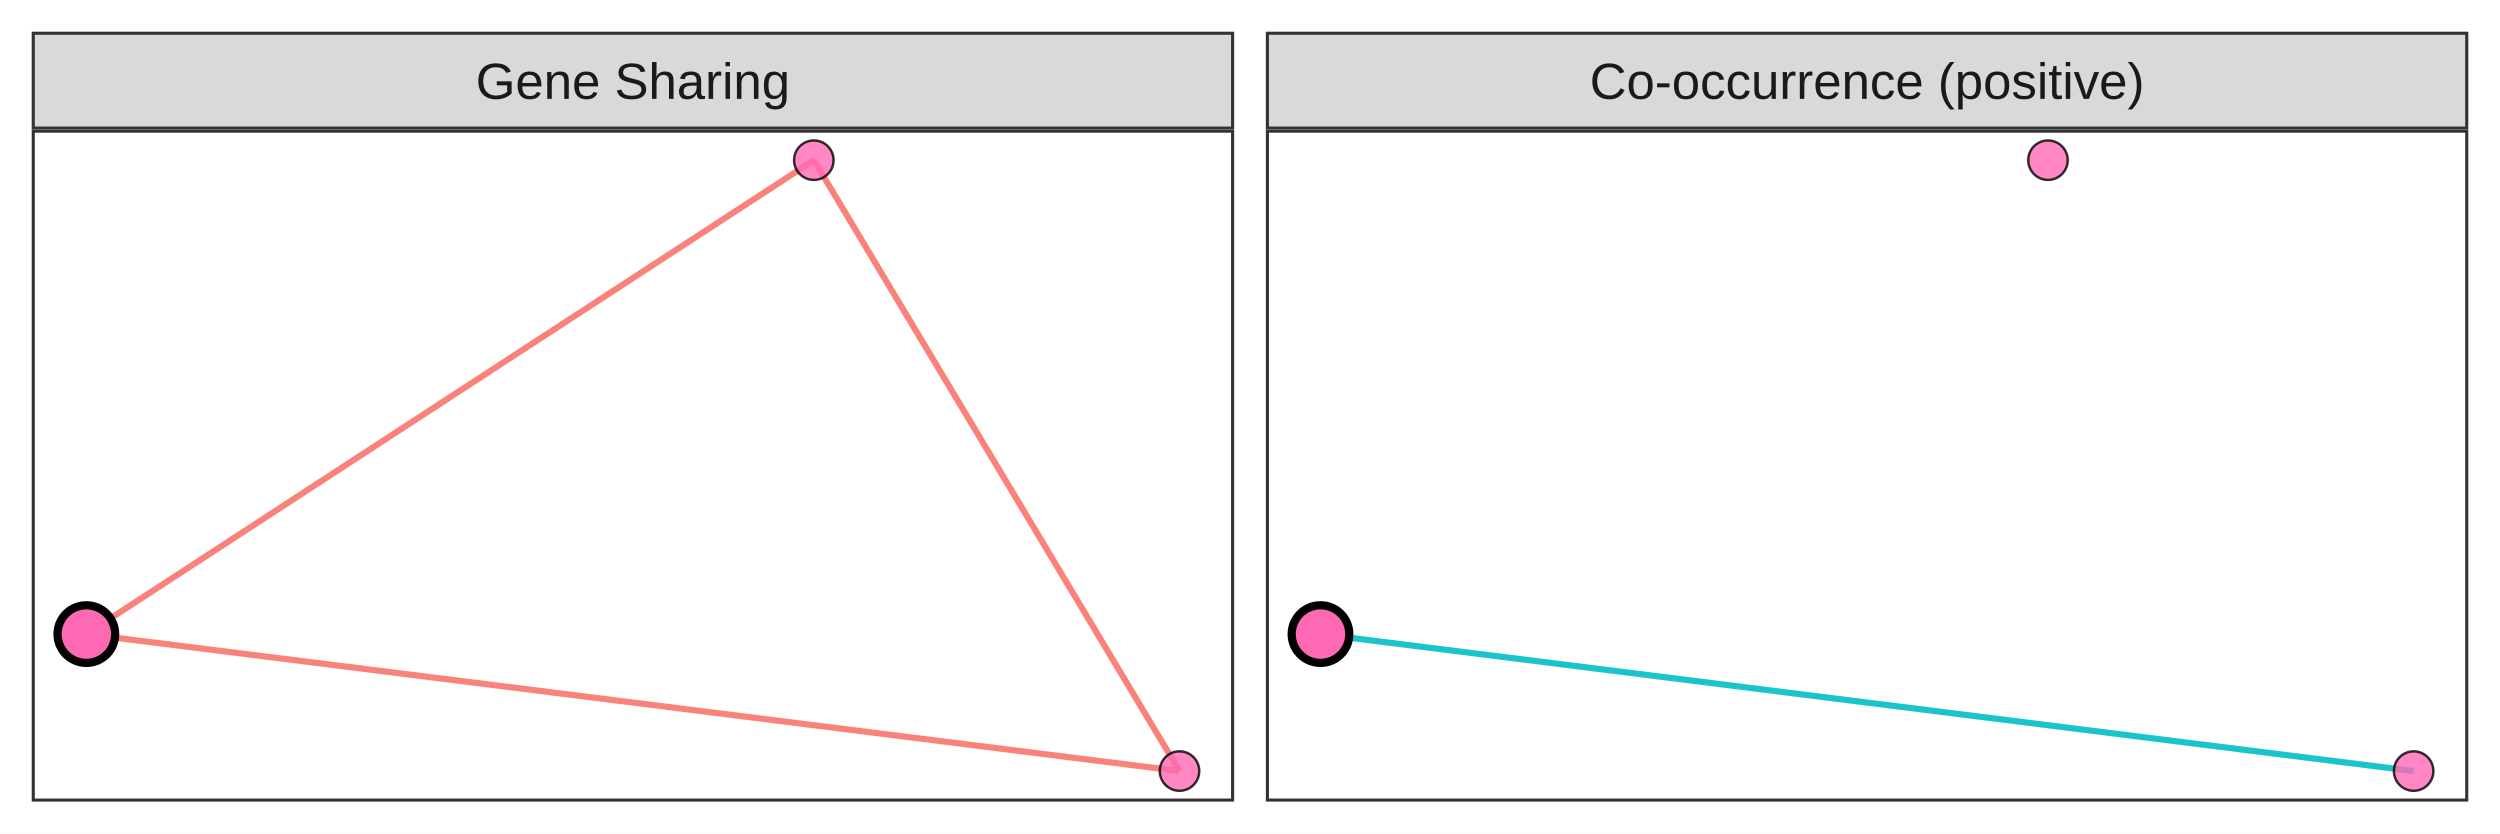
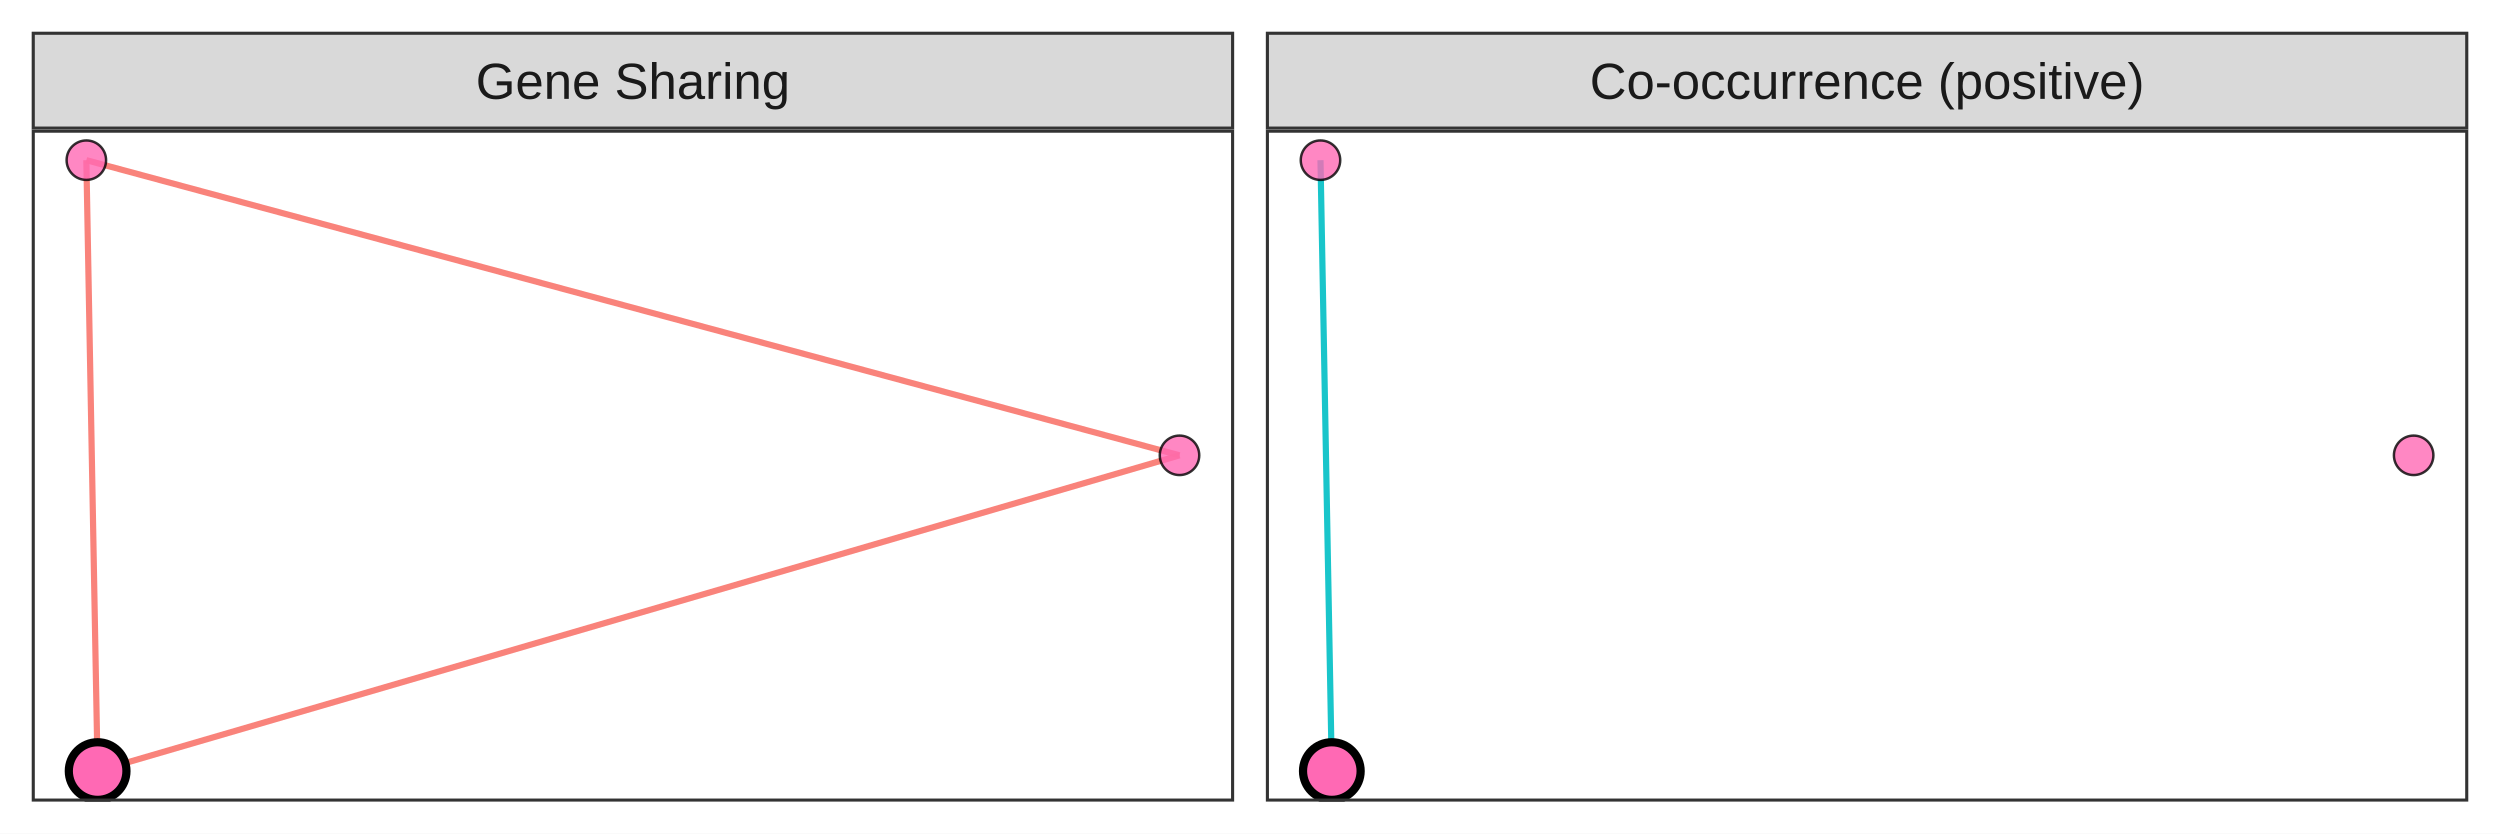
<svg xmlns="http://www.w3.org/2000/svg" width="432.00pt" height="144.00pt" viewBox="0 0 432.00 144.00">
  <g class="svglite">
    <defs>
      <style type="text/css">
    .svglite line, .svglite polyline, .svglite polygon, .svglite path, .svglite rect, .svglite circle {
      fill: none;
      stroke: #000000;
      stroke-linecap: round;
      stroke-linejoin: round;
      stroke-miterlimit: 10.00;
    }
    .svglite text {
      white-space: pre;
    }
    .svglite g.glyphgroup path {
      fill: inherit;
      stroke: none;
    }
  </style>
    </defs>
    <rect width="100%" height="100%" style="stroke: none; fill: #FFFFFF;" />
    <defs>
      <clipPath id="cpMC4wMHw0MzIuMDB8MC4wMHwxNDQuMDA=">
        <rect x="0.00" y="0.00" width="432.00" height="144.00" />
      </clipPath>
    </defs>
    <g clip-path="url(#cpMC4wMHw0MzIuMDB8MC4wMHwxNDQuMDA=)">
      <rect x="0" y="0.00" width="432.00" height="144.00" style="stroke-width: 1.07; stroke: #FFFFFF; fill: #FFFFFF;" />
    </g>
    <defs>
      <clipPath id="cpNS40OHwyMTMuMjZ8MjIuNDB8MTM4LjUy">
        <rect x="5.48" y="22.40" width="207.78" height="116.12" />
      </clipPath>
    </defs>
    <g clip-path="url(#cpNS40OHwyMTMuMjZ8MjIuNDB8MTM4LjUy)">
      <rect x="5.48" y="22.40" width="207.78" height="116.12" style="stroke-width: 1.07; stroke: none; fill: #FFFFFF;" />
-       <line x1="14.92" y1="109.57" x2="140.63" y2="27.68" style="stroke-width: 1.07; stroke: #F8766D; stroke-opacity: 0.90; stroke-linecap: butt;" />
-       <line x1="14.92" y1="109.57" x2="203.82" y2="133.24" style="stroke-width: 1.07; stroke: #F8766D; stroke-opacity: 0.90; stroke-linecap: butt;" />
-       <line x1="140.63" y1="27.68" x2="203.82" y2="133.24" style="stroke-width: 1.07; stroke: #F8766D; stroke-opacity: 0.90; stroke-linecap: butt;" />
-       <circle cx="14.92" cy="109.57" r="4.98" style="stroke-width: 1.42; fill: #FF69B4;" />
-       <circle cx="140.63" cy="27.68" r="3.41" style="stroke-width: 0.43; stroke: #000000; stroke-opacity: 0.80; fill: #FF69B4; fill-opacity: 0.80;" />
-       <circle cx="203.82" cy="133.24" r="3.41" style="stroke-width: 0.43; stroke: #000000; stroke-opacity: 0.80; fill: #FF69B4; fill-opacity: 0.80;" />
+       <line x1="16.87" y1="133.24" x2="203.82" y2="78.68" style="stroke-width: 1.07; stroke: #F8766D; stroke-opacity: 0.90; stroke-linecap: butt;" />
+       <line x1="16.87" y1="133.24" x2="14.92" y2="27.68" style="stroke-width: 1.07; stroke: #F8766D; stroke-opacity: 0.90; stroke-linecap: butt;" />
+       <line x1="203.82" y1="78.68" x2="14.92" y2="27.68" style="stroke-width: 1.07; stroke: #F8766D; stroke-opacity: 0.90; stroke-linecap: butt;" />
+       <circle cx="16.87" cy="133.24" r="4.98" style="stroke-width: 1.42; fill: #FF69B4;" />
+       <circle cx="203.82" cy="78.68" r="3.41" style="stroke-width: 0.43; stroke: #000000; stroke-opacity: 0.80; fill: #FF69B4; fill-opacity: 0.80;" />
+       <circle cx="14.92" cy="27.68" r="3.41" style="stroke-width: 0.43; stroke: #000000; stroke-opacity: 0.80; fill: #FF69B4; fill-opacity: 0.80;" />
      <rect x="5.48" y="22.40" width="207.78" height="116.12" style="stroke-width: 1.07; stroke: #333333;" />
    </g>
    <g clip-path="url(#cpMC4wMHw0MzIuMDB8MC4wMHwxNDQuMDA=)">
</g>
    <defs>
      <clipPath id="cpMjE4Ljc0fDQyNi41MnwyMi40MHwxMzguNTI=">
        <rect x="218.74" y="22.40" width="207.78" height="116.12" />
      </clipPath>
    </defs>
    <g clip-path="url(#cpMjE4Ljc0fDQyNi41MnwyMi40MHwxMzguNTI=)">
      <rect x="218.74" y="22.40" width="207.78" height="116.12" style="stroke-width: 1.07; stroke: none; fill: #FFFFFF;" />
-       <line x1="228.18" y1="109.57" x2="417.08" y2="133.24" style="stroke-width: 1.07; stroke: #00BFC4; stroke-opacity: 0.90; stroke-linecap: butt;" />
-       <circle cx="228.18" cy="109.57" r="4.98" style="stroke-width: 1.42; fill: #FF69B4;" />
-       <circle cx="353.89" cy="27.68" r="3.41" style="stroke-width: 0.43; stroke: #000000; stroke-opacity: 0.80; fill: #FF69B4; fill-opacity: 0.80;" />
-       <circle cx="417.08" cy="133.24" r="3.41" style="stroke-width: 0.43; stroke: #000000; stroke-opacity: 0.80; fill: #FF69B4; fill-opacity: 0.80;" />
+       <line x1="230.14" y1="133.24" x2="228.18" y2="27.68" style="stroke-width: 1.07; stroke: #00BFC4; stroke-opacity: 0.90; stroke-linecap: butt;" />
+       <circle cx="230.14" cy="133.24" r="4.98" style="stroke-width: 1.42; fill: #FF69B4;" />
+       <circle cx="417.08" cy="78.68" r="3.41" style="stroke-width: 0.43; stroke: #000000; stroke-opacity: 0.80; fill: #FF69B4; fill-opacity: 0.80;" />
+       <circle cx="228.18" cy="27.68" r="3.41" style="stroke-width: 0.43; stroke: #000000; stroke-opacity: 0.80; fill: #FF69B4; fill-opacity: 0.80;" />
      <rect x="218.74" y="22.40" width="207.78" height="116.12" style="stroke-width: 1.07; stroke: #333333;" />
    </g>
    <g clip-path="url(#cpMC4wMHw0MzIuMDB8MC4wMHwxNDQuMDA=)">
</g>
    <defs>
      <clipPath id="cpNS40OHwyMTMuMjZ8NS40OHwyMi40MA==">
        <rect x="5.48" y="5.48" width="207.78" height="16.92" />
      </clipPath>
    </defs>
    <g clip-path="url(#cpNS40OHwyMTMuMjZ8NS40OHwyMi40MA==)">
      <rect x="5.48" y="5.48" width="207.78" height="16.92" style="stroke-width: 1.07; stroke: #333333; fill: #D9D9D9;" />
      <text x="109.37" y="17.09" text-anchor="middle" style="font-size: 8.80px;fill: #1A1A1A; font-family: &quot;Arial&quot;;" textLength="54.27px" lengthAdjust="spacingAndGlyphs">Gene Sharing</text>
    </g>
    <g clip-path="url(#cpMC4wMHw0MzIuMDB8MC4wMHwxNDQuMDA=)">
</g>
    <defs>
      <clipPath id="cpMjE4Ljc0fDQyNi41Mnw1LjQ4fDIyLjQw">
        <rect x="218.74" y="5.48" width="207.78" height="16.92" />
      </clipPath>
    </defs>
    <g clip-path="url(#cpMjE4Ljc0fDQyNi41Mnw1LjQ4fDIyLjQw)">
      <rect x="218.74" y="5.48" width="207.78" height="16.92" style="stroke-width: 1.07; stroke: #333333; fill: #D9D9D9;" />
      <text x="322.63" y="17.09" text-anchor="middle" style="font-size: 8.80px;fill: #1A1A1A; font-family: &quot;Arial&quot;;" textLength="95.80px" lengthAdjust="spacingAndGlyphs">Co-occurrence (positive)</text>
    </g>
    <g clip-path="url(#cpMC4wMHw0MzIuMDB8MC4wMHwxNDQuMDA=)">
</g>
  </g>
</svg>
